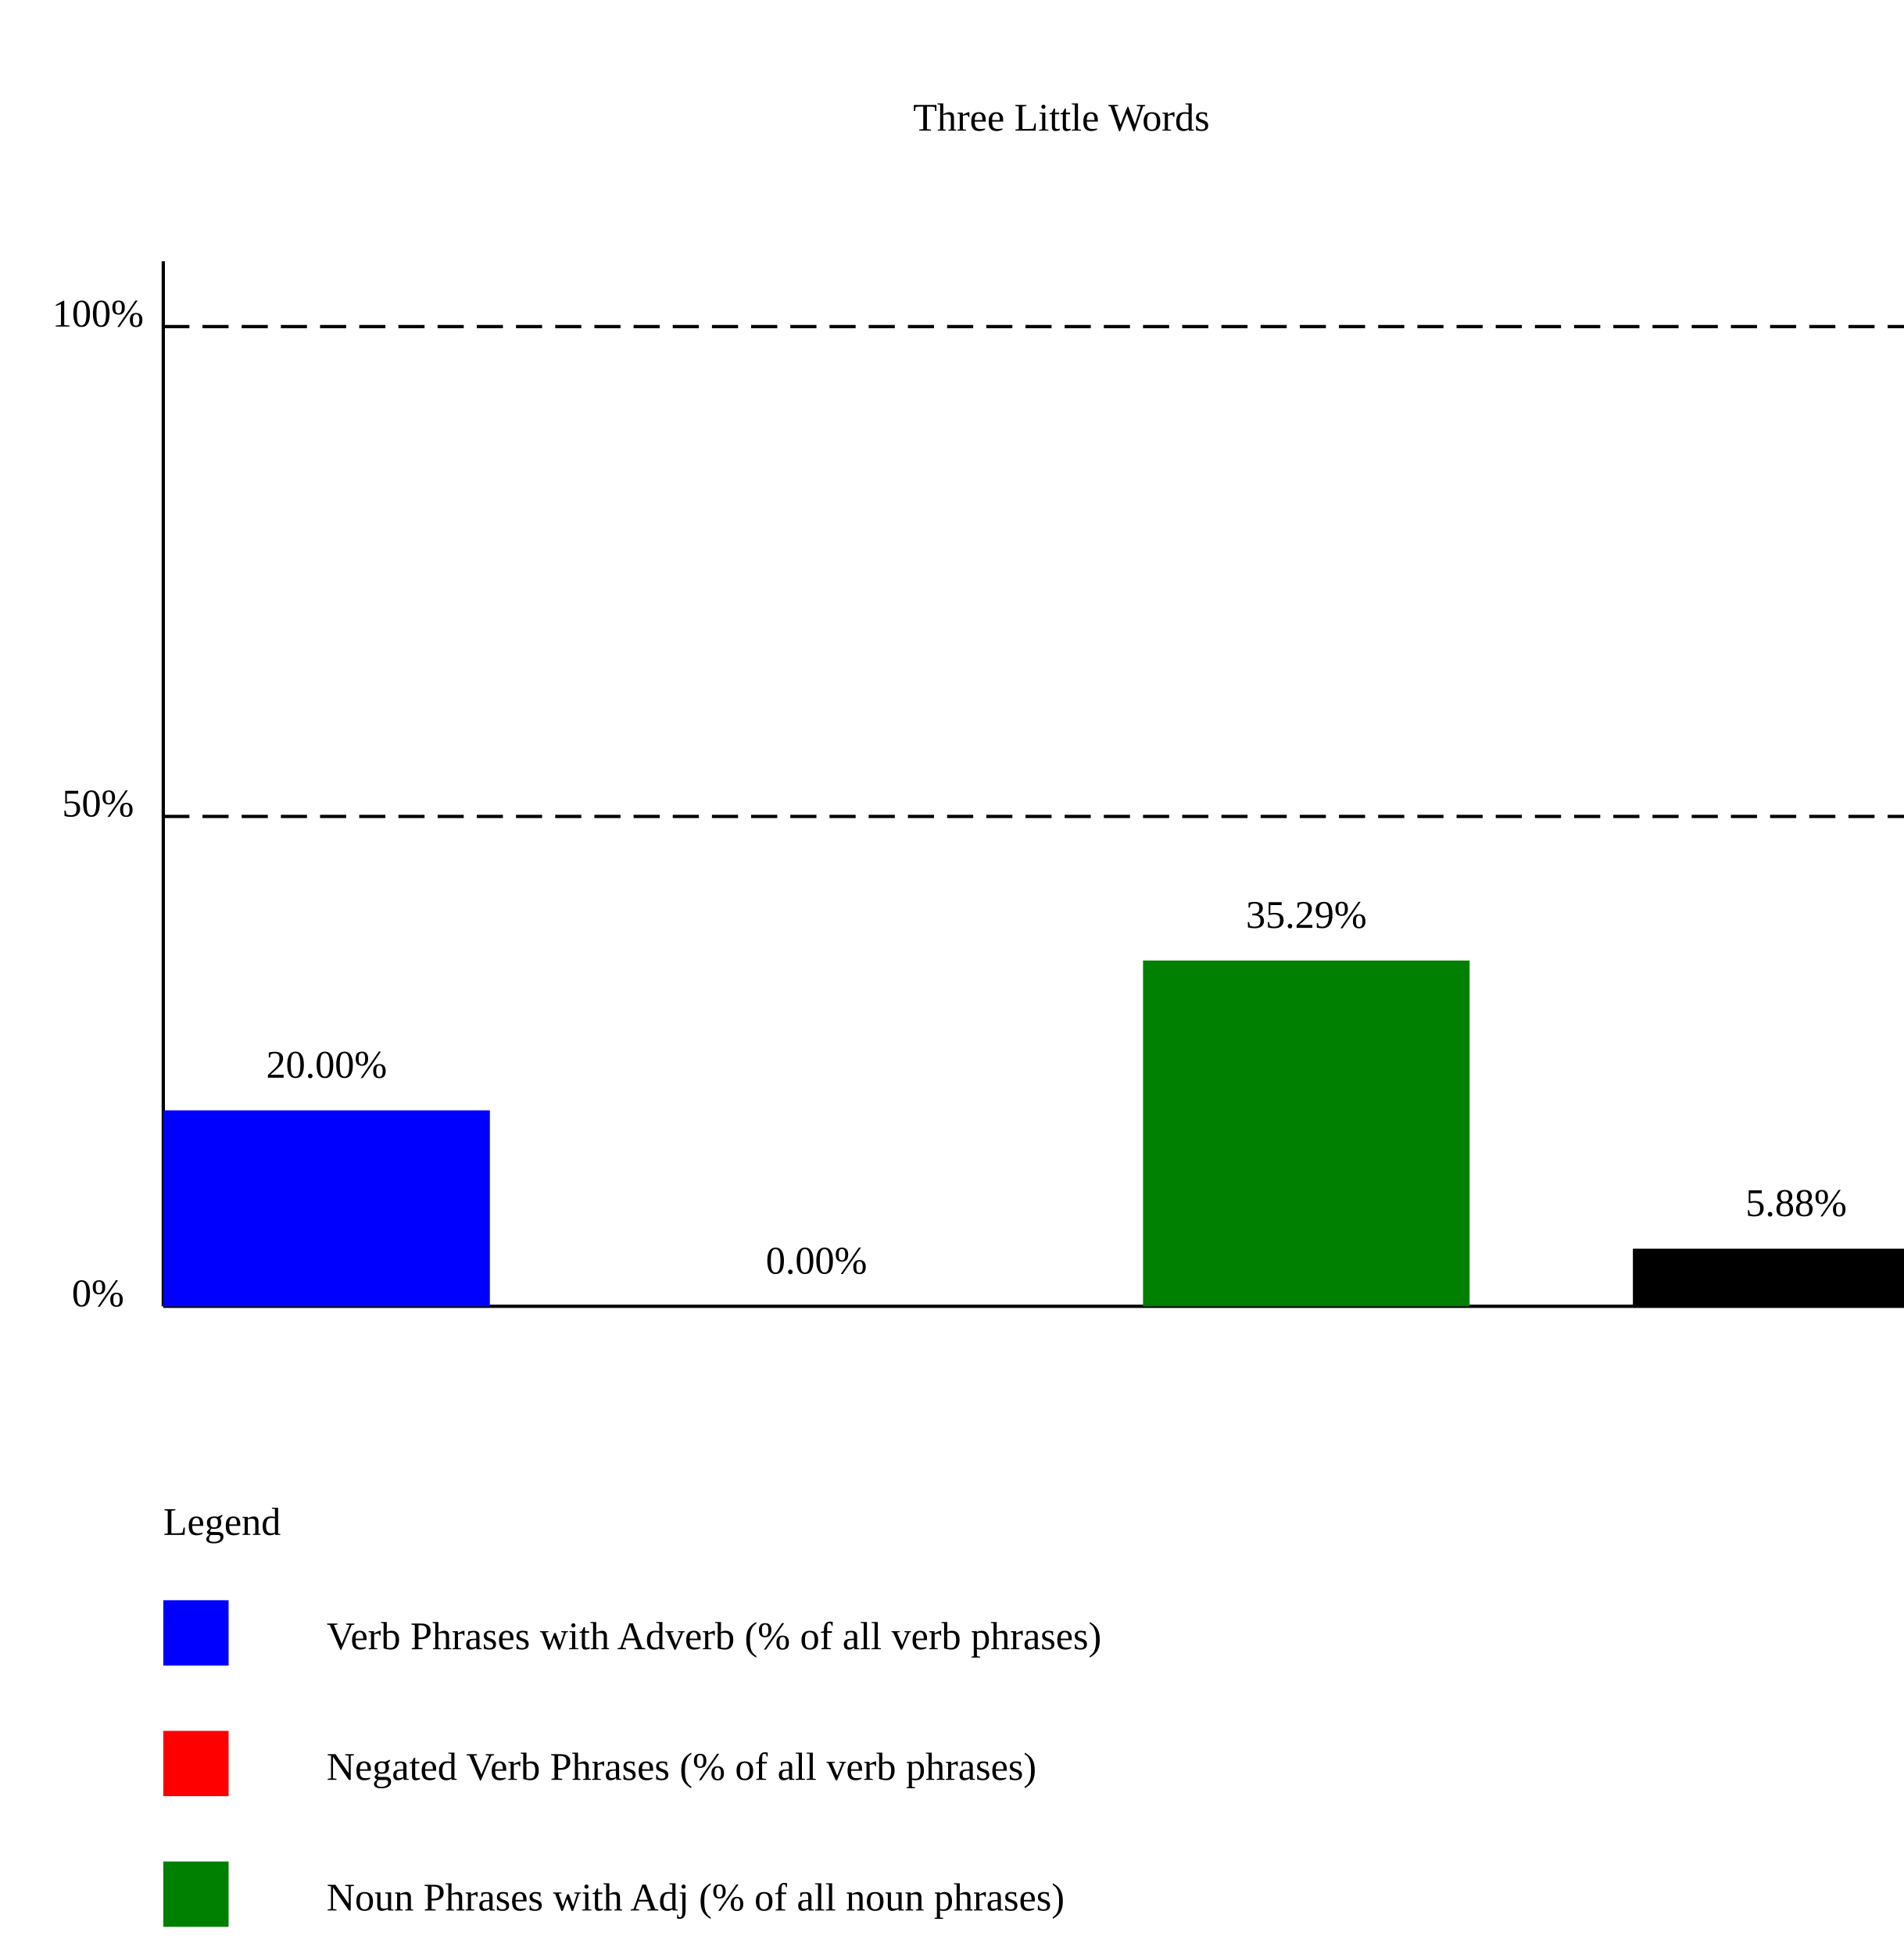
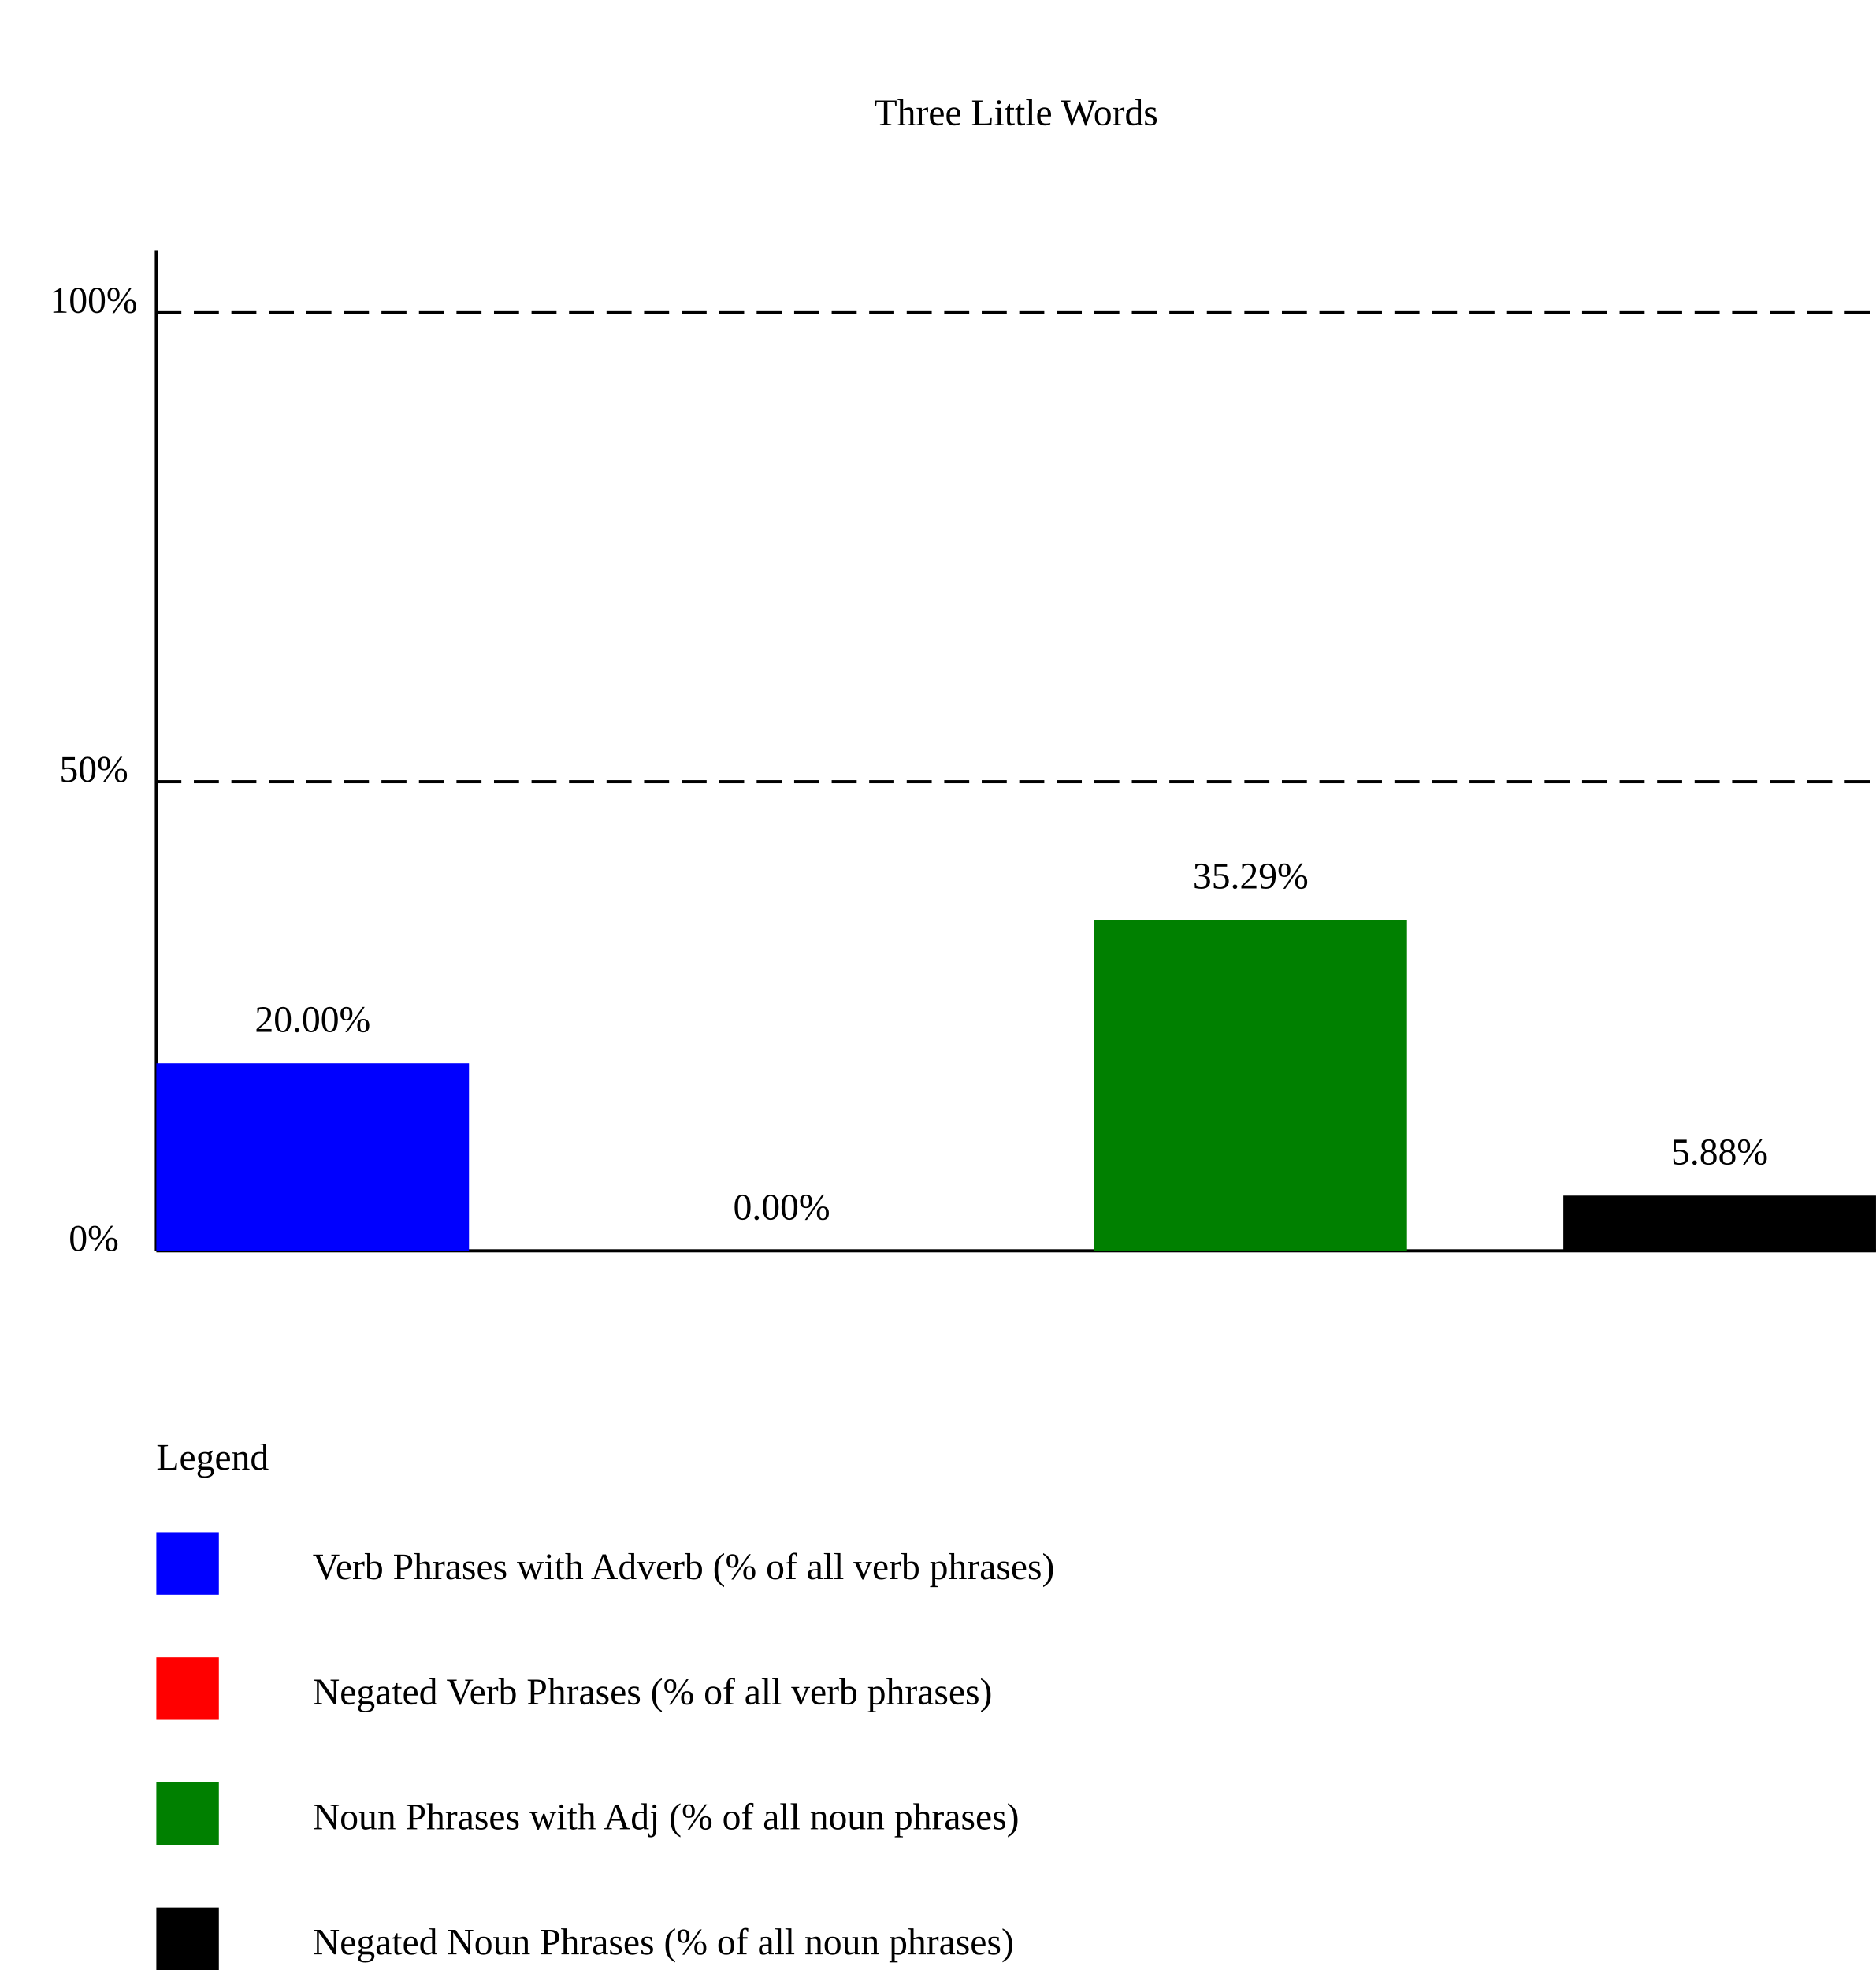
- <svg xmlns="http://www.w3.org/2000/svg" width="100%" height="100%">
+ <svg xmlns="http://www.w3.org/2000/svg" width="100%" height="100%" viewBox="0 0 600 630" preserveAspectRatio="xMidYMid">
  <text x="325" y="40" text-anchor="middle">Three Little Words</text>
  <line x1="50" y1="400" x2="600" y2="400" style="stroke:rgb(0,0,0);stroke-width:1" />
  <line x1="50" y1="400" x2="50" y2="80" style="stroke:rgb(0,0,0);stroke-width:1" />
  <text x="30" y="400" text-anchor="middle">0%</text>
  <text x="30" y="250" text-anchor="middle">50%</text>
  <text x="30" y="100" text-anchor="middle">100%</text>
  <line x1="50" y1="250" x2="600" y2="250" style="stroke:rgb(0,0,0);stroke-width:1" stroke-dasharray="8 4" />
  <line x1="50" y1="100" x2="600" y2="100" style="stroke:rgb(0,0,0);stroke-width:1" stroke-dasharray="8 4" />
  <rect x="50" y="340" width="100" height="60" style="fill:blue" />
  <rect x="200" y="400" width="100" height="0" style="fill:red" />
  <rect x="350" y="294.118" width="100" height="105.882" style="fill:green" />
  <rect x="500" y="382.353" width="100" height="17.647" style="fill:black" />
  <text x="100" y="330" text-anchor="middle">20.00%</text>
  <text x="250" y="390" text-anchor="middle">0.00%</text>
  <text x="400" y="284.118" text-anchor="middle">35.29%</text>
  <text x="550" y="372.353" text-anchor="middle">5.88%</text>
  <text x="50" y="470" text-anchor="left">Legend</text>
  <rect x="50" y="490" width="20" height="20" style="fill:blue" />
  <text x="100" y="505" text-anchor="left">Verb Phrases with Adverb (% of all verb phrases)</text>
  <rect x="50" y="530" width="20" height="20" style="fill:red" />
  <text x="100" y="545" text-anchor="left">Negated Verb Phrases (% of all verb phrases)</text>
  <rect x="50" y="570" width="20" height="20" style="fill:green" />
  <text x="100" y="585" text-anchor="left">Noun Phrases with Adj (% of all noun phrases)</text>
  <rect x="50" y="610" width="20" height="20" style="fill:black" />
  <text x="100" y="625" text-anchor="left">Negated Noun Phrases (% of all noun phrases)</text>
</svg>
